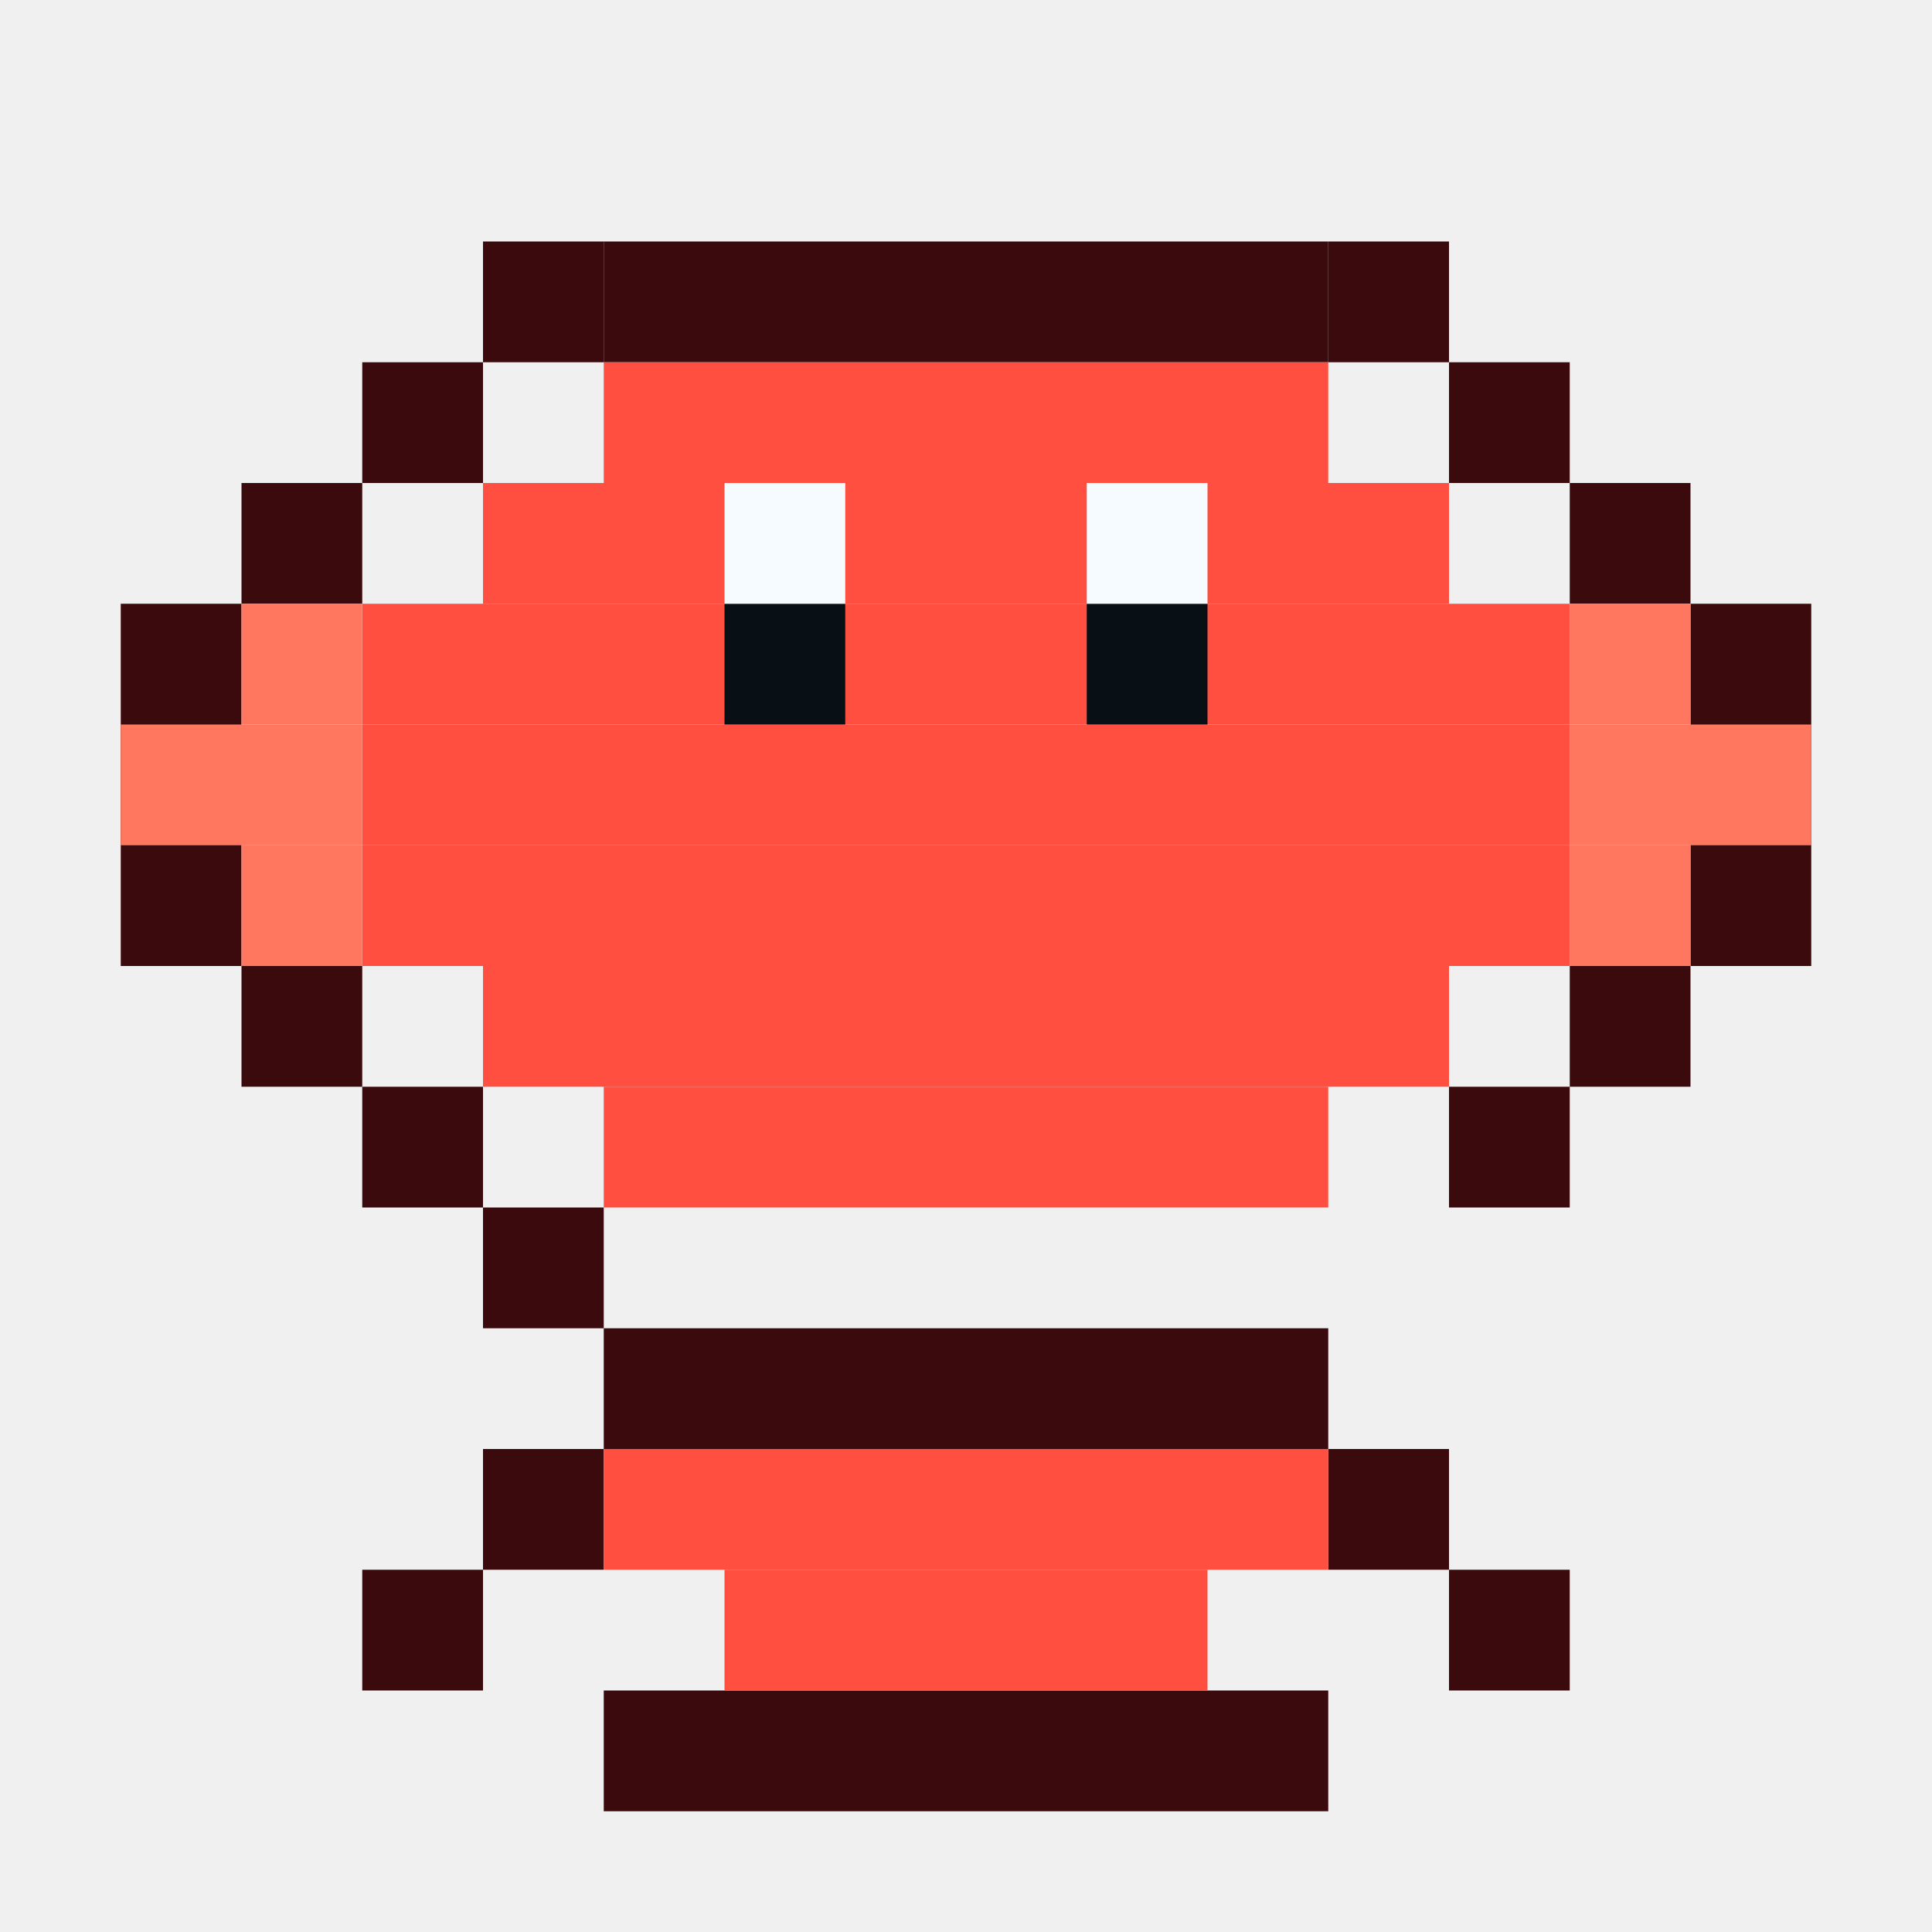
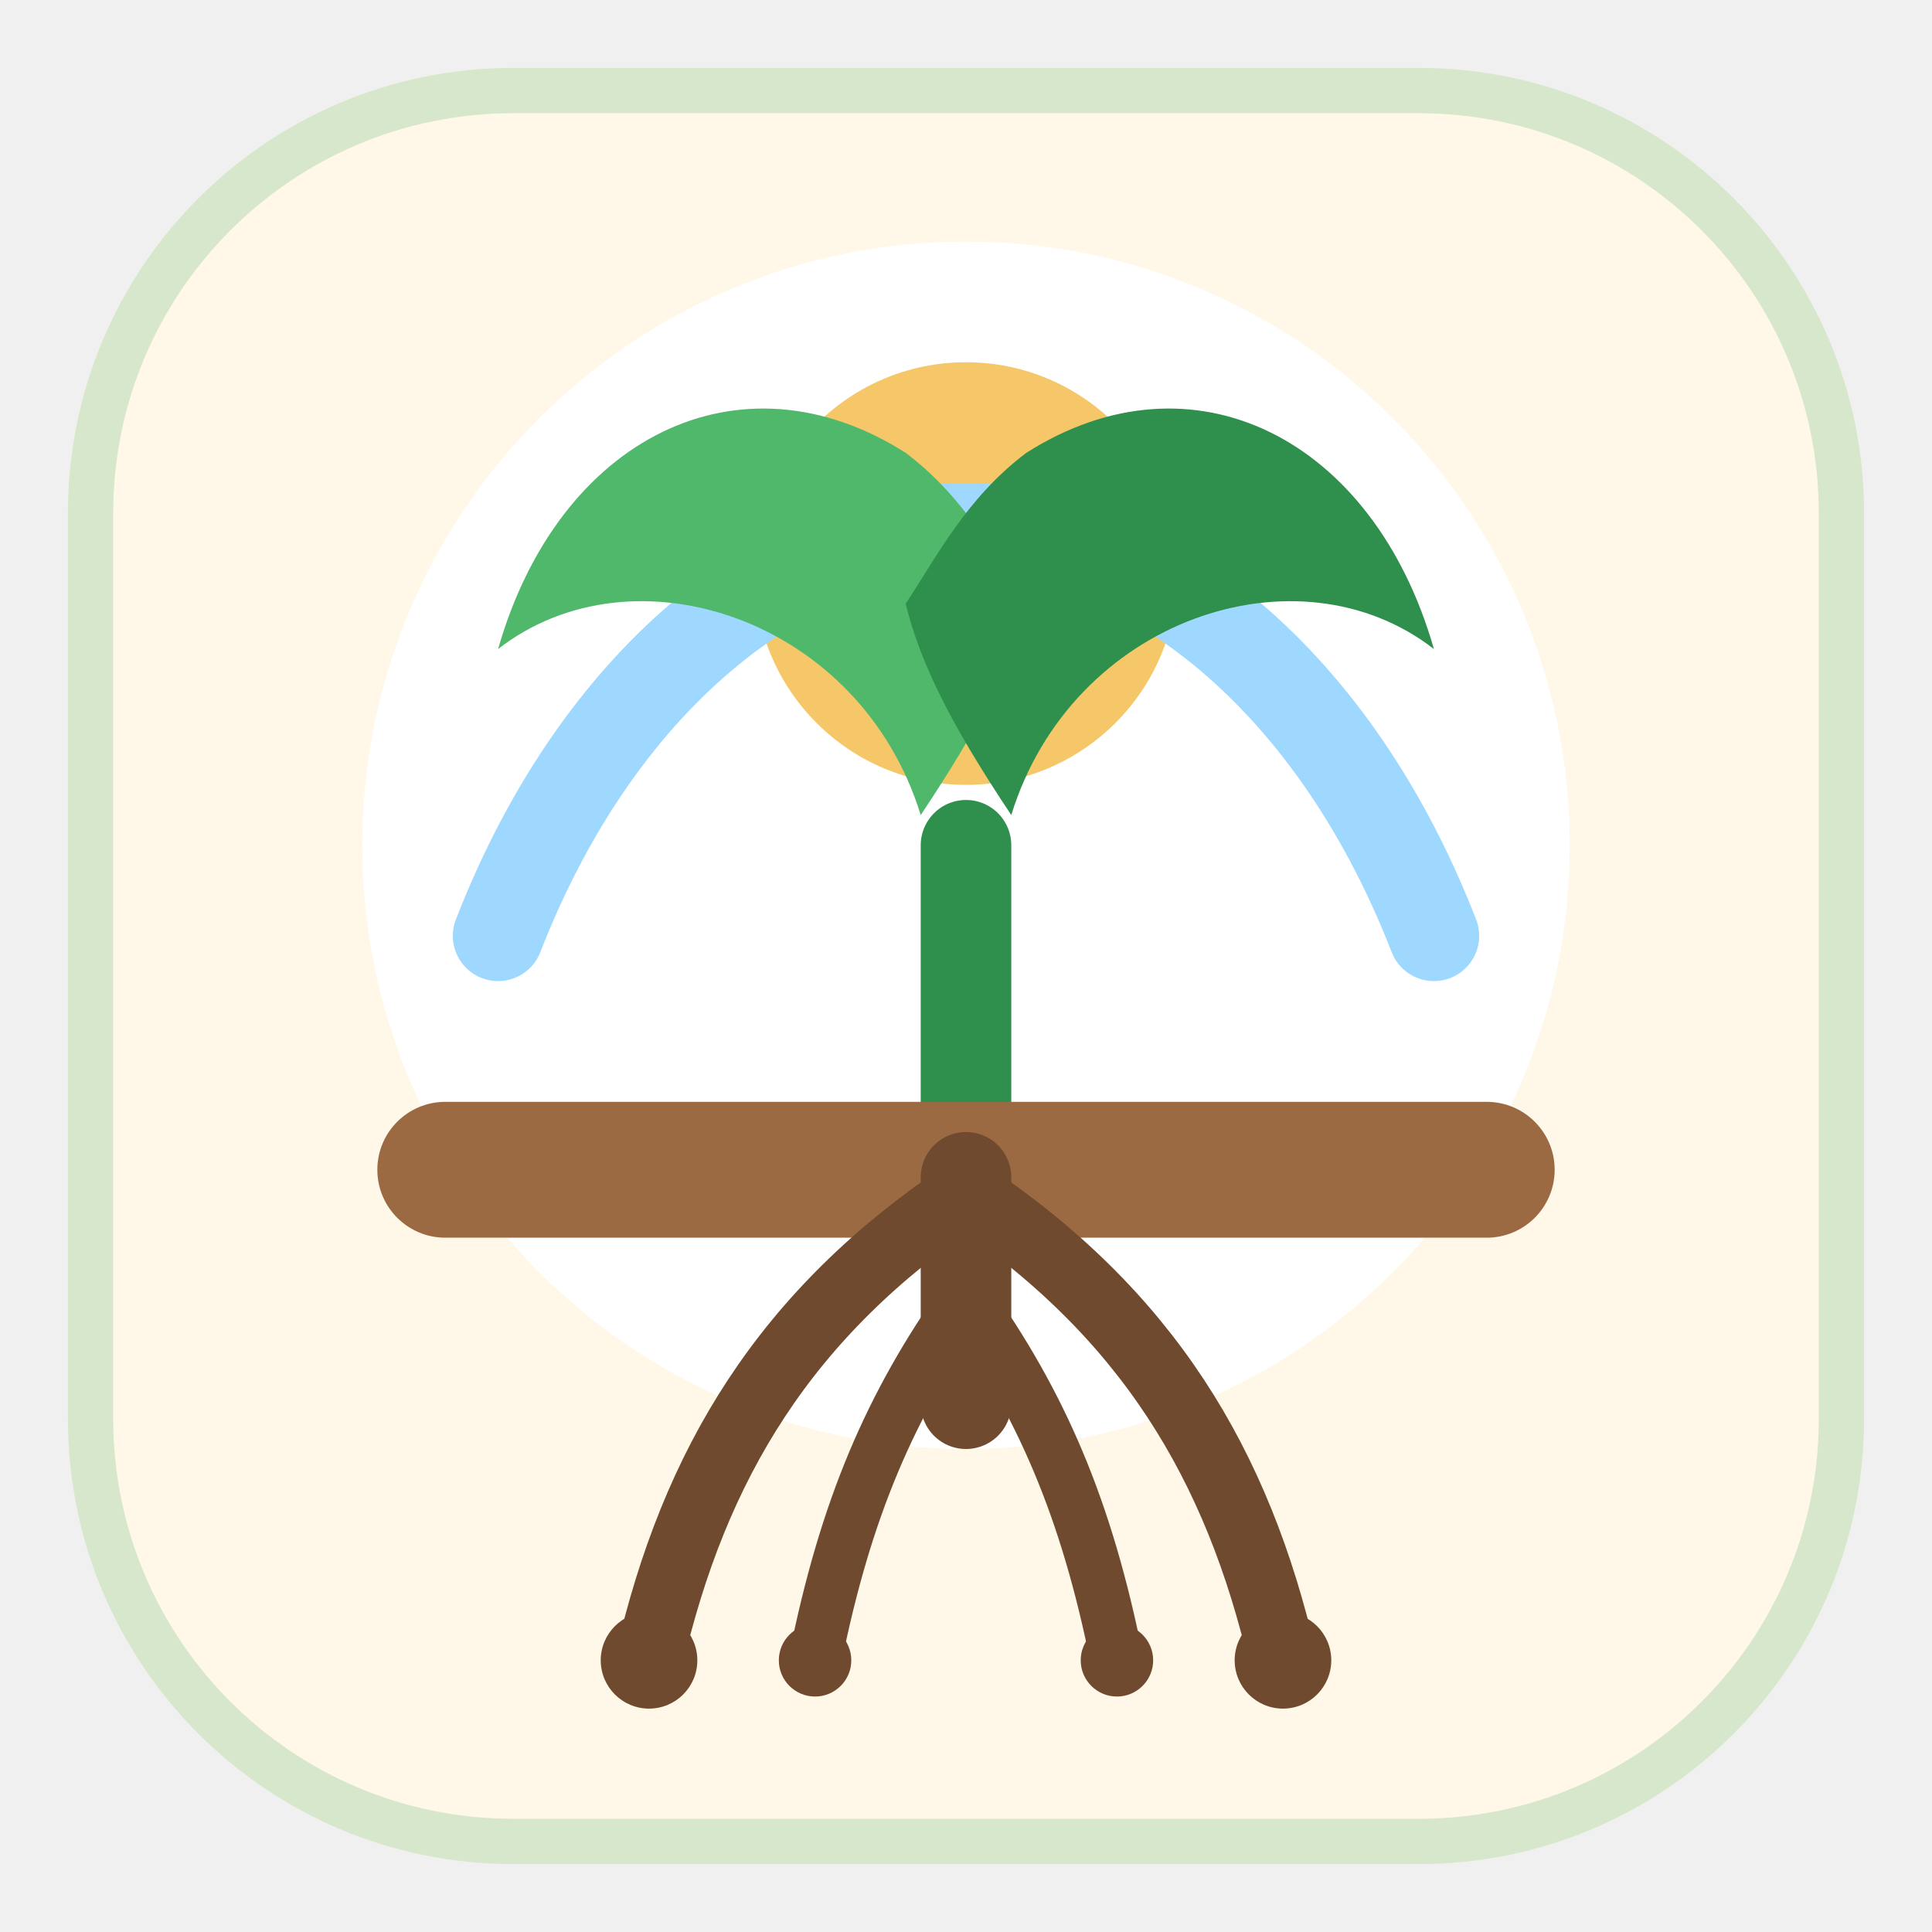
- <svg xmlns="http://www.w3.org/2000/svg" width="64" height="64" viewBox="0 0 16 16" role="img" aria-label="Pixel lobster">
-   <rect width="16" height="16" fill="none" />
-   <g fill="#3a0a0d">
-     <rect x="1" y="5" width="1" height="3" />
-     <rect x="2" y="4" width="1" height="1" />
-     <rect x="2" y="8" width="1" height="1" />
-     <rect x="3" y="3" width="1" height="1" />
-     <rect x="3" y="9" width="1" height="1" />
-     <rect x="4" y="2" width="1" height="1" />
-     <rect x="4" y="10" width="1" height="1" />
-     <rect x="5" y="2" width="6" height="1" />
-     <rect x="11" y="2" width="1" height="1" />
-     <rect x="12" y="3" width="1" height="1" />
-     <rect x="12" y="9" width="1" height="1" />
-     <rect x="13" y="4" width="1" height="1" />
-     <rect x="13" y="8" width="1" height="1" />
-     <rect x="14" y="5" width="1" height="3" />
-     <rect x="5" y="11" width="6" height="1" />
-     <rect x="4" y="12" width="1" height="1" />
-     <rect x="11" y="12" width="1" height="1" />
-     <rect x="3" y="13" width="1" height="1" />
-     <rect x="12" y="13" width="1" height="1" />
-     <rect x="5" y="14" width="6" height="1" />
-   </g>
-   <g fill="#ff4f40">
-     <rect x="5" y="3" width="6" height="1" />
-     <rect x="4" y="4" width="8" height="1" />
-     <rect x="3" y="5" width="10" height="1" />
-     <rect x="3" y="6" width="10" height="1" />
-     <rect x="3" y="7" width="10" height="1" />
-     <rect x="4" y="8" width="8" height="1" />
-     <rect x="5" y="9" width="6" height="1" />
-     <rect x="5" y="12" width="6" height="1" />
-     <rect x="6" y="13" width="4" height="1" />
-   </g>
-   <g fill="#ff775f">
-     <rect x="1" y="6" width="2" height="1" />
-     <rect x="2" y="5" width="1" height="1" />
-     <rect x="2" y="7" width="1" height="1" />
-     <rect x="13" y="6" width="2" height="1" />
-     <rect x="13" y="5" width="1" height="1" />
-     <rect x="13" y="7" width="1" height="1" />
-   </g>
-   <g fill="#081016">
-     <rect x="6" y="5" width="1" height="1" />
-     <rect x="9" y="5" width="1" height="1" />
-   </g>
-   <g fill="#f5fbff">
-     <rect x="6" y="4" width="1" height="1" />
-     <rect x="9" y="4" width="1" height="1" />
-   </g>
+ <svg xmlns="http://www.w3.org/2000/svg" viewBox="0 0 128 128" role="img" aria-label="My Farm Adviser root-sprout emblem">
+   <rect x="6" y="6" width="116" height="116" rx="28" fill="#fff7e8" />
+   <rect x="6" y="6" width="116" height="116" rx="28" fill="none" stroke="#d7e7cb" stroke-width="3" />
+   <circle cx="64" cy="56" r="40" fill="#ffffff" />
+   <circle cx="64" cy="38" r="14" fill="#f5c768" />
+   <path d="M33 62c7-18 20-27 31-27s24 9 31 27" fill="none" stroke="#9ed8ff" stroke-width="6" stroke-linecap="round" />
+   <path d="M64 56v18" stroke="#2f8f4c" stroke-width="6" stroke-linecap="round" />
+   <path d="M61 54c-4-13-19-18-28-11 4-14 16-20 27-13 4 3 6 7 8 10-1 4-3 8-7 14z" fill="#50b86b" />
+   <path d="M67 54c4-13 19-18 28-11-4-14-16-20-27-13-4 3-6 7-8 10 1 4 3 8 7 14z" fill="#2f8f4c" />
+   <rect x="25" y="73" width="78" height="9" rx="4.5" fill="#9b6a43" />
+   <path d="M64 78v15" stroke="#6f4a2e" stroke-width="6" stroke-linecap="round" />
+   <path d="M64 79c-12 8-18 18-21 31" fill="none" stroke="#6f4a2e" stroke-width="4.5" stroke-linecap="round" />
+   <path d="M64 79c12 8 18 18 21 31" fill="none" stroke="#6f4a2e" stroke-width="4.5" stroke-linecap="round" />
+   <path d="M64 86c-5 7-8 14-10 24" fill="none" stroke="#6f4a2e" stroke-width="3.5" stroke-linecap="round" />
+   <path d="M64 86c5 7 8 14 10 24" fill="none" stroke="#6f4a2e" stroke-width="3.5" stroke-linecap="round" />
+   <circle cx="43" cy="110" r="3.2" fill="#6f4a2e" />
+   <circle cx="85" cy="110" r="3.2" fill="#6f4a2e" />
+   <circle cx="54" cy="110" r="2.4" fill="#6f4a2e" />
+   <circle cx="74" cy="110" r="2.4" fill="#6f4a2e" />
</svg>
